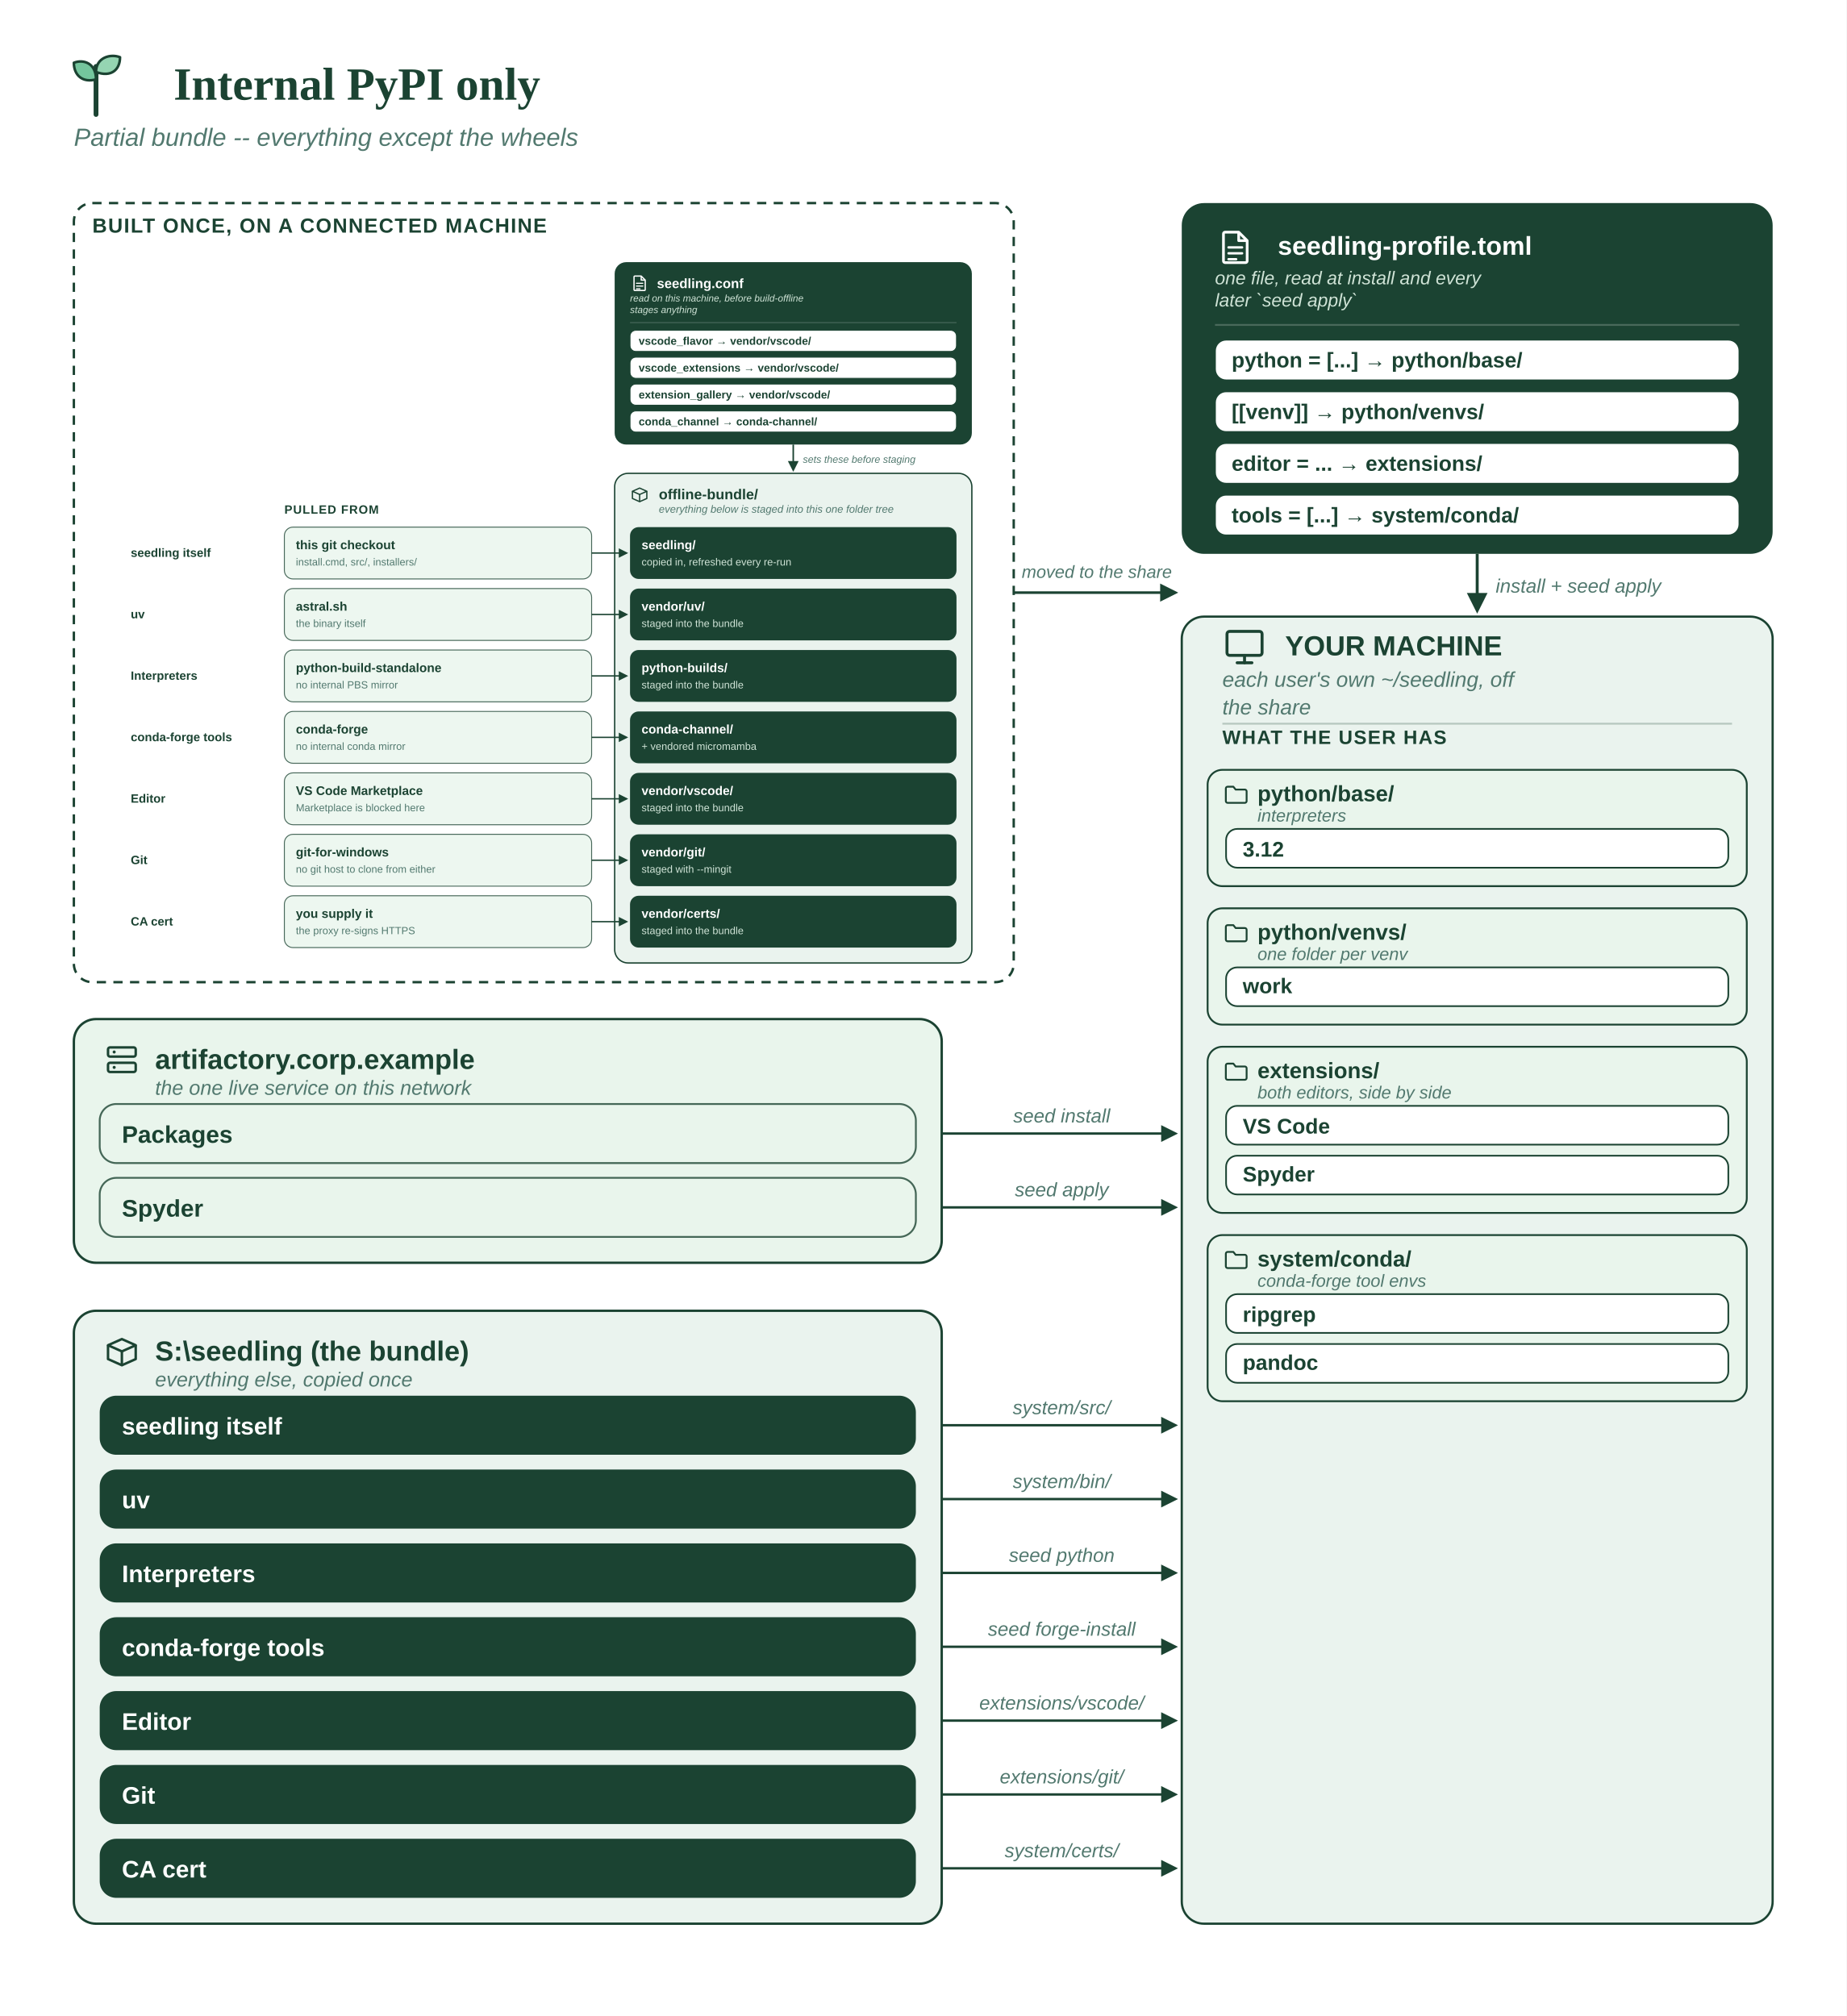
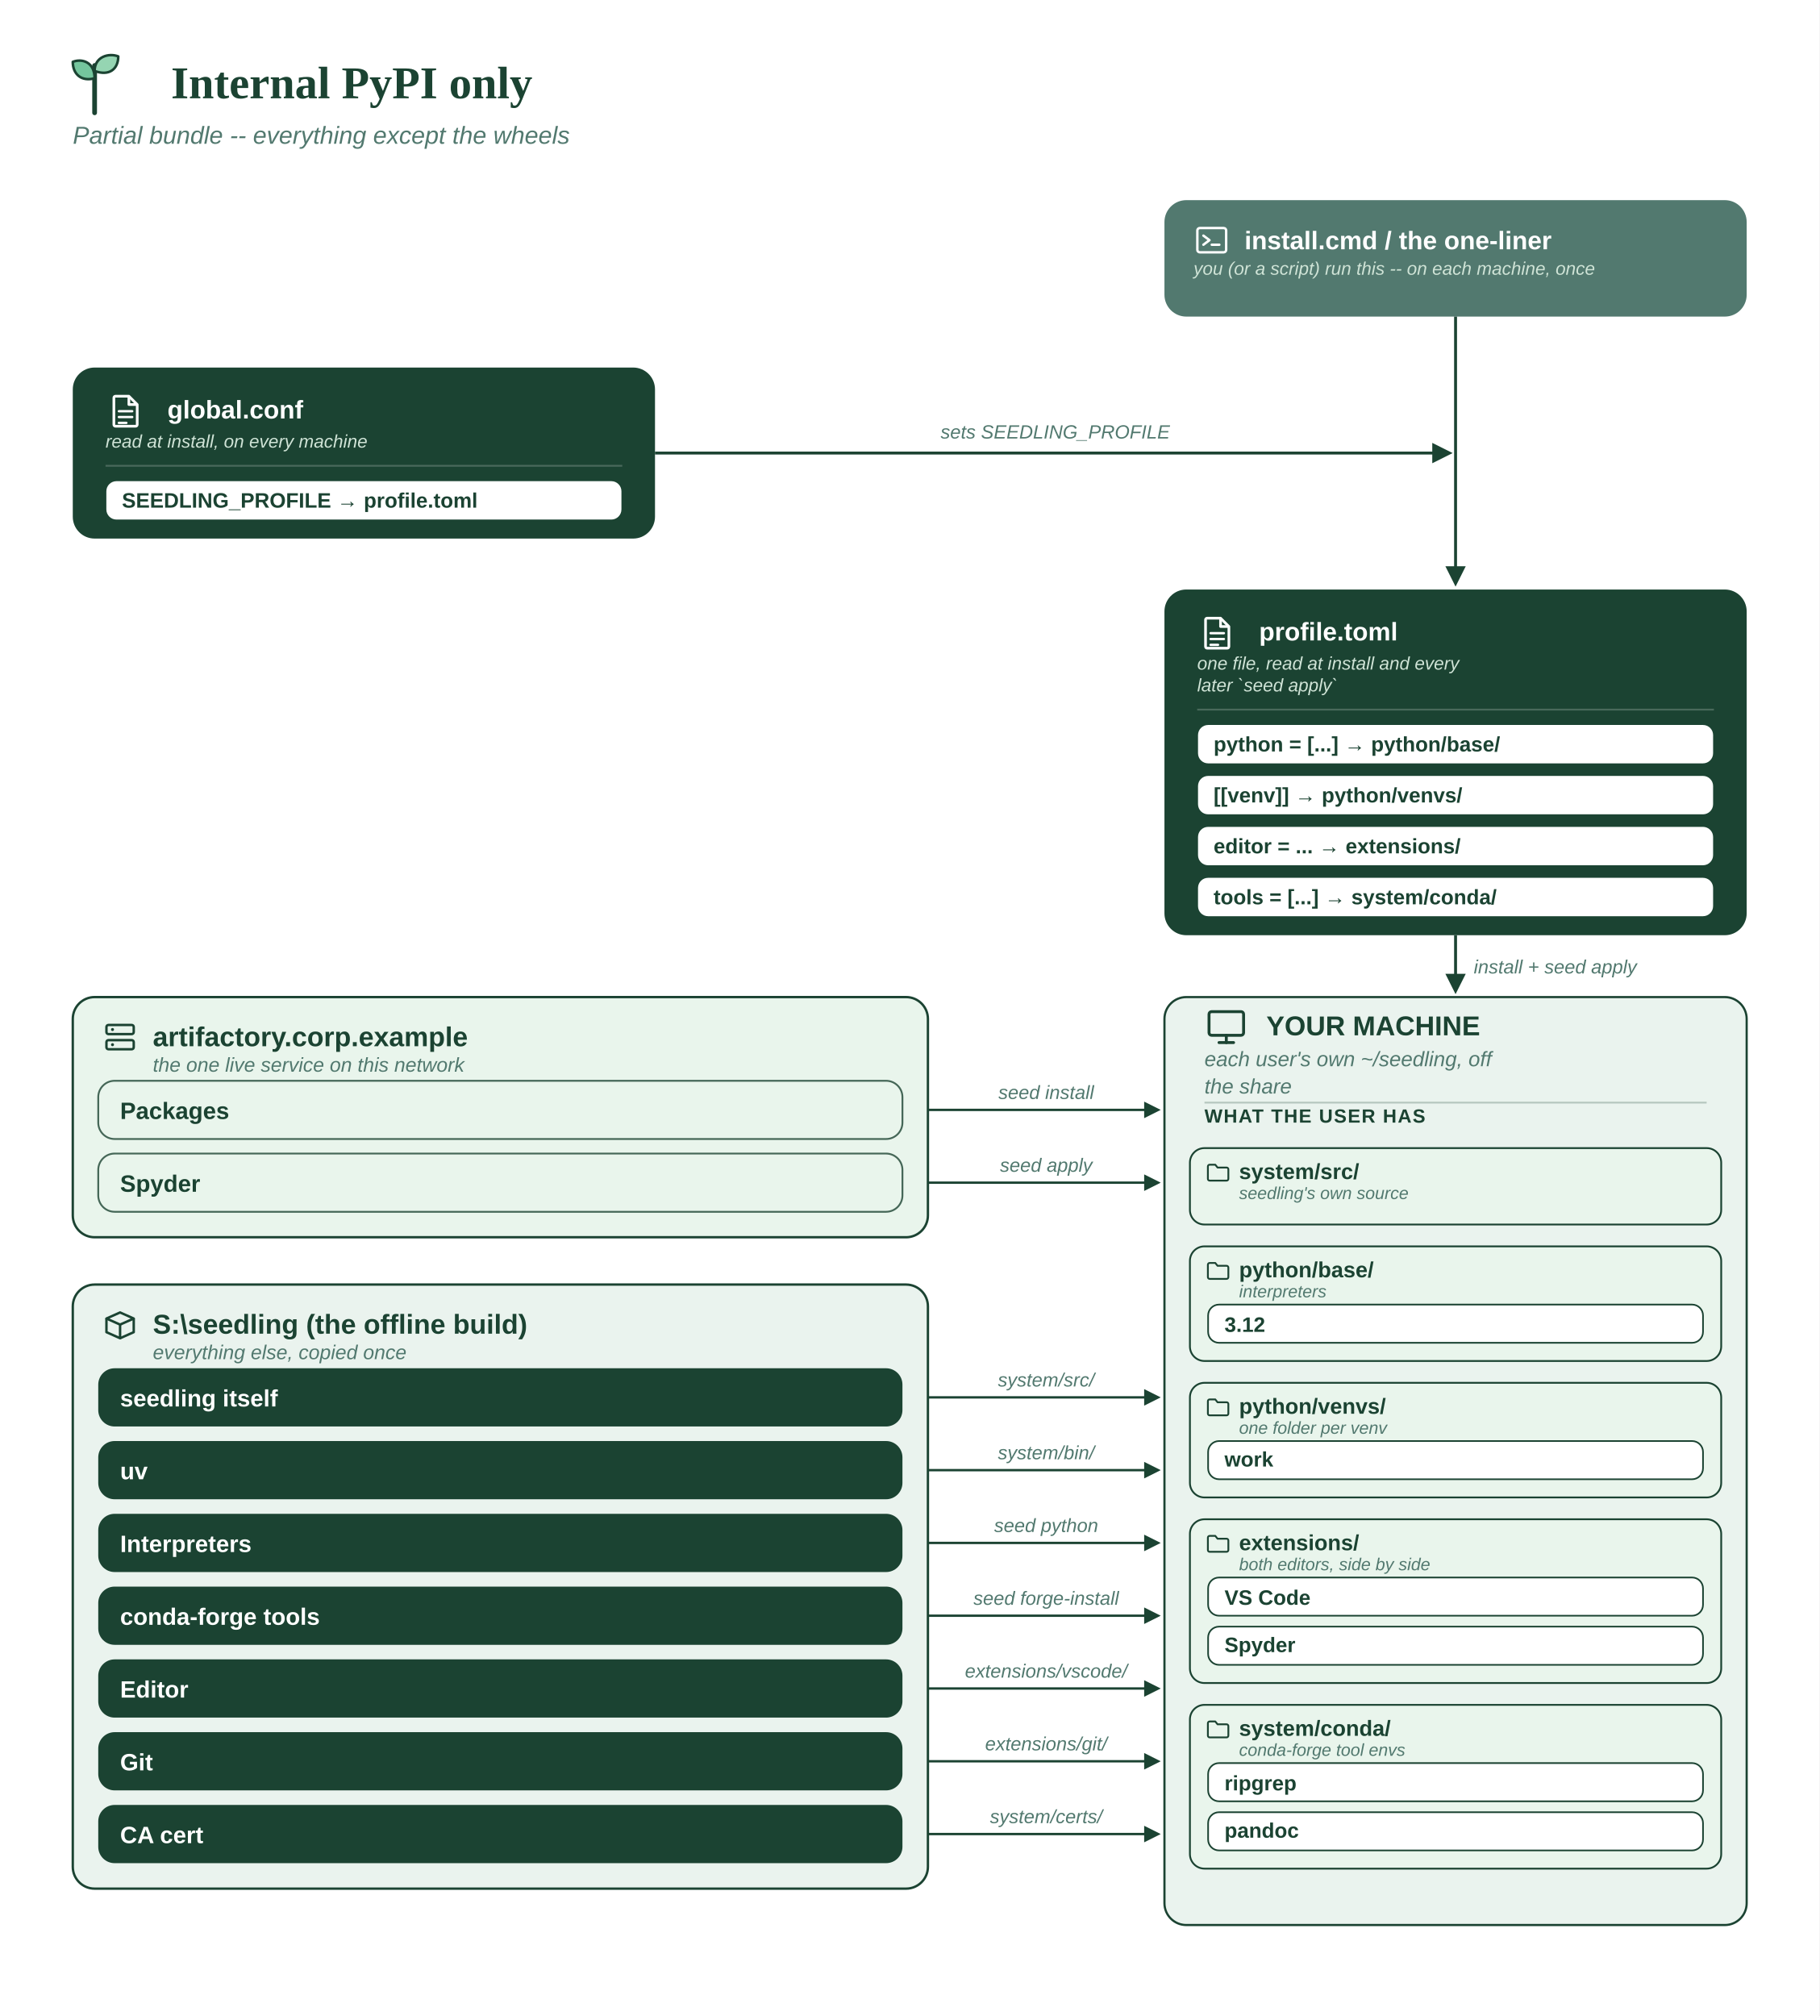
- <svg xmlns="http://www.w3.org/2000/svg" viewBox="0 0 1000 1092" font-family="Arial, Helvetica, sans-serif">
+ <svg xmlns="http://www.w3.org/2000/svg" viewBox="0 0 1000 1108" font-family="Arial, Helvetica, sans-serif">
  <defs>
    <defs>
      <style>
      .head  { font-family: Georgia, 'Times New Roman', serif; }
      .body  { font-family: Arial, Helvetica, sans-serif; }
      .fg    { fill: #1B4332; }
      .fw    { fill: #FFFFFF; }
      .fmute { fill: #52796F; }
    </style>
      <marker id="arrow" markerWidth="7" markerHeight="7" refX="5.5" refY="3.5" orient="auto">
        <path d="M0,0 L7,3.5 L0,7 Z" fill="#1B4332" />
      </marker>
      <symbol id="ic-cloud" viewBox="0 0 24 24">
        <path d="M6.5 18 C3.5 18 2 15.8 2 13.8 C2 11.6 3.8 10 5.8 10.1 C6.4 7.6 8.7 6 11.2 6.3 C13.6 6.6 15.4 8.6 15.5 11 C17.9 11.1 20 13 20 15.3 C20 17.4 18.2 18 17 18 Z" fill="none" stroke="currentColor" stroke-width="1.6" stroke-linejoin="round" />
      </symbol>
      <symbol id="ic-box" viewBox="0 0 24 24">
        <path d="M3 8 L12 4 L21 8 L12 12 Z" fill="none" stroke="currentColor" stroke-width="1.6" stroke-linejoin="round" />
        <path d="M3 8 V17 L12 21 V12" fill="none" stroke="currentColor" stroke-width="1.6" stroke-linejoin="round" />
        <path d="M21 8 V17 L12 21" fill="none" stroke="currentColor" stroke-width="1.6" stroke-linejoin="round" />
      </symbol>
      <symbol id="ic-server" viewBox="0 0 24 24">
        <rect x="3" y="4" width="18" height="6" rx="1.3" fill="none" stroke="currentColor" stroke-width="1.6" />
        <rect x="3" y="14" width="18" height="6" rx="1.3" fill="none" stroke="currentColor" stroke-width="1.6" />
        <circle cx="7" cy="7" r="1" fill="currentColor" />
        <circle cx="7" cy="17" r="1" fill="currentColor" />
      </symbol>
      <symbol id="ic-monitor" viewBox="0 0 24 24">
        <rect x="2.5" y="4" width="19" height="13" rx="1.4" fill="none" stroke="currentColor" stroke-width="1.6" />
        <line x1="8" y1="21" x2="16" y2="21" stroke="currentColor" stroke-width="1.6" stroke-linecap="round" />
        <line x1="12" y1="17" x2="12" y2="21" stroke="currentColor" stroke-width="1.6" stroke-linecap="round" />
      </symbol>
      <symbol id="ic-folder" viewBox="0 0 24 24">
        <path d="M3 6.5 C3 5.7 3.7 5 4.5 5 H9.5 L11.5 7.5 H19.5 C20.3 7.5 21 8.2 21 9 V17.5 C21 18.3 20.3 19 19.5 19 H4.5 C3.7 19 3 18.3 3 17.5 Z" fill="none" stroke="currentColor" stroke-width="1.6" stroke-linejoin="round" />
      </symbol>
      <symbol id="ic-doc" viewBox="0 0 24 24">
        <path d="M6 3 H14 L19 8 V20 C19 20.6 18.6 21 18 21 H6 C5.4 21 5 20.6 5 20 V4 C5 3.4 5.4 3 6 3 Z" fill="none" stroke="currentColor" stroke-width="1.6" stroke-linejoin="round" />
        <path d="M14 3 V8 H19" fill="none" stroke="currentColor" stroke-width="1.6" stroke-linejoin="round" />
        <line x1="8" y1="12" x2="16" y2="12" stroke="currentColor" stroke-width="1.4" stroke-linecap="round" />
        <line x1="8" y1="15.5" x2="16" y2="15.5" stroke="currentColor" stroke-width="1.4" stroke-linecap="round" />
        <line x1="8" y1="19" x2="12.5" y2="19" stroke="currentColor" stroke-width="1.4" stroke-linecap="round" />
      </symbol>
+       <symbol id="ic-terminal" viewBox="0 0 24 24">
+         <rect x="2.5" y="4" width="19" height="16" rx="1.6" fill="none" stroke="currentColor" stroke-width="1.6" />
+         <path d="M6.5 9 L10.5 12 L6.5 15" fill="none" stroke="currentColor" stroke-width="1.6" stroke-linecap="round" stroke-linejoin="round" />
+         <line x1="12" y1="15" x2="17" y2="15" stroke="currentColor" stroke-width="1.6" stroke-linecap="round" />
+       </symbol>
    </defs>
  </defs>
-   <rect x="0" y="0" width="1000" height="1092" fill="#FFFFFF" />
+   <rect x="0" y="0" width="1000" height="1108" fill="#FFFFFF" />
  <g transform="translate(40,20)">
    <path d="M12 42 V16" stroke="#1B4332" stroke-width="2.6" stroke-linecap="round" fill="none" />
    <path d="M12 23 C12 14 5 12 0 14 C0 21 5 25 12 23 Z" fill="#74C69D" stroke="#1B4332" stroke-width="1.4" stroke-linejoin="round" />
    <path d="M12 19 C12 11 20 9 25 11 C25 18 20 22 12 19 Z" fill="#95D5B2" stroke="#1B4332" stroke-width="1.4" stroke-linejoin="round" />
  </g>
  <text x="94" y="54" class="head fg" font-size="25" font-weight="700">Internal PyPI only</text>
  <text x="40" y="79" class="body fmute" font-size="13.5" font-style="italic">Partial bundle -- everything except the wheels</text>
-   <rect x="40" y="110" width="509" height="422" rx="10" fill="none" stroke="#1B4332" stroke-width="1.3" stroke-dasharray="5 4" />
-   <text x="50" y="126" class="body fg" font-size="11" font-weight="700" letter-spacing="0.6">BUILT ONCE, ON A CONNECTED MACHINE</text>
-   <g transform="translate(50.0,142.0) scale(0.52)">
-     <rect x="544" y="0" width="372" height="190" rx="12" fill="#1B4332" />
-     <use href="#ic-doc" x="560" y="12" width="20" height="20" color="#FFFFFF" />
-     <text x="588" y="27" class="body fw" font-size="14" font-weight="700">seedling.conf</text>
-     <text x="560" y="41" class="body" fill="#CFE3D6" font-size="10" font-style="italic">read on this machine, before build-offline</text>
-     <text x="560" y="53" class="body" fill="#CFE3D6" font-size="10" font-style="italic">stages anything</text>
-     <line x1="560" y1="63" x2="900" y2="63" stroke="#FFFFFF" stroke-width="1" opacity="0.2" />
-     <rect x="560" y="71" width="340" height="22" rx="6" fill="#FFFFFF" stroke="#1B4332" stroke-width="0.9" />
-     <text x="569" y="86" class="body fg" font-size="11.5" font-weight="600">vscode_flavor  →  vendor/vscode/</text>
-     <rect x="560" y="99" width="340" height="22" rx="6" fill="#FFFFFF" stroke="#1B4332" stroke-width="0.9" />
-     <text x="569" y="114" class="body fg" font-size="11.5" font-weight="600">vscode_extensions  →  vendor/vscode/</text>
-     <rect x="560" y="127" width="340" height="22" rx="6" fill="#FFFFFF" stroke="#1B4332" stroke-width="0.9" />
-     <text x="569" y="142" class="body fg" font-size="11.5" font-weight="600">extension_gallery  →  vendor/vscode/</text>
-     <rect x="560" y="155" width="340" height="22" rx="6" fill="#FFFFFF" stroke="#1B4332" stroke-width="0.9" />
-     <text x="569" y="170" class="body fg" font-size="11.5" font-weight="600">conda_channel  →  conda-channel/</text>
-     <line x1="730" y1="190" x2="730" y2="216" stroke="#1B4332" stroke-width="1.6" marker-end="url(#arrow)" />
-     <text x="740" y="209" class="body fmute" font-size="10.5" font-style="italic">sets these before staging</text>
-     <text x="200" y="262" class="body fg" font-size="12.5" font-weight="700" letter-spacing="0.8">PULLED FROM</text>
-     <rect x="544" y="220" width="372" height="510" rx="14" fill="#EAF3EE" stroke="#1B4332" stroke-width="1.4" />
-     <use href="#ic-box" x="560" y="232" width="20" height="20" color="#1B4332" />
-     <text x="590" y="247" class="body fg" font-size="15" font-weight="700">offline-bundle/</text>
-     <text x="590" y="261" class="body fmute" font-size="11" font-style="italic">everything below is staged into this one folder tree</text>
-     <text x="40" y="307" class="body fg" font-size="12.5" font-weight="700">seedling itself</text>
-     <rect x="200" y="276" width="320" height="54" rx="9" fill="#E9F5EC" stroke="#1B4332" stroke-width="1" opacity="0.8" />
-     <text x="212" y="299" class="body fg" font-size="13.0" font-weight="700">this git checkout</text>
-     <text x="212" y="316" class="body" fill="#52796F" font-size="10.8">install.cmd, src/, installers/</text>
-     <rect x="560" y="276" width="340" height="54" rx="9" fill="#1B4332" />
-     <text x="572" y="299" class="body fw" font-size="13.0" font-weight="700">seedling/</text>
-     <text x="572" y="316" class="body" fill="#CFE3D6" font-size="10.8">copied in, refreshed every re-run</text>
-     <line x1="520" y1="303" x2="556" y2="303" stroke="#1B4332" stroke-width="1.4" marker-end="url(#arrow)" />
-     <text x="40" y="371" class="body fg" font-size="12.5" font-weight="700">uv</text>
-     <rect x="200" y="340" width="320" height="54" rx="9" fill="#E9F5EC" stroke="#1B4332" stroke-width="1" opacity="0.8" />
-     <text x="212" y="363" class="body fg" font-size="13.0" font-weight="700">astral.sh</text>
-     <text x="212" y="380" class="body" fill="#52796F" font-size="10.8">the binary itself</text>
-     <rect x="560" y="340" width="340" height="54" rx="9" fill="#1B4332" />
-     <text x="572" y="363" class="body fw" font-size="13.0" font-weight="700">vendor/uv/</text>
-     <text x="572" y="380" class="body" fill="#CFE3D6" font-size="10.8">staged into the bundle</text>
-     <line x1="520" y1="367" x2="556" y2="367" stroke="#1B4332" stroke-width="1.4" marker-end="url(#arrow)" />
-     <text x="40" y="435" class="body fg" font-size="12.5" font-weight="700">Interpreters</text>
-     <rect x="200" y="404" width="320" height="54" rx="9" fill="#E9F5EC" stroke="#1B4332" stroke-width="1" opacity="0.8" />
-     <text x="212" y="427" class="body fg" font-size="13.0" font-weight="700">python-build-standalone</text>
-     <text x="212" y="444" class="body" fill="#52796F" font-size="10.8">no internal PBS mirror</text>
-     <rect x="560" y="404" width="340" height="54" rx="9" fill="#1B4332" />
-     <text x="572" y="427" class="body fw" font-size="13.0" font-weight="700">python-builds/</text>
-     <text x="572" y="444" class="body" fill="#CFE3D6" font-size="10.8">staged into the bundle</text>
-     <line x1="520" y1="431" x2="556" y2="431" stroke="#1B4332" stroke-width="1.4" marker-end="url(#arrow)" />
-     <text x="40" y="499" class="body fg" font-size="12.5" font-weight="700">conda-forge tools</text>
-     <rect x="200" y="468" width="320" height="54" rx="9" fill="#E9F5EC" stroke="#1B4332" stroke-width="1" opacity="0.8" />
-     <text x="212" y="491" class="body fg" font-size="13.0" font-weight="700">conda-forge</text>
-     <text x="212" y="508" class="body" fill="#52796F" font-size="10.8">no internal conda mirror</text>
-     <rect x="560" y="468" width="340" height="54" rx="9" fill="#1B4332" />
-     <text x="572" y="491" class="body fw" font-size="13.0" font-weight="700">conda-channel/</text>
-     <text x="572" y="508" class="body" fill="#CFE3D6" font-size="10.8">+ vendored micromamba</text>
-     <line x1="520" y1="495" x2="556" y2="495" stroke="#1B4332" stroke-width="1.4" marker-end="url(#arrow)" />
-     <text x="40" y="563" class="body fg" font-size="12.5" font-weight="700">Editor</text>
-     <rect x="200" y="532" width="320" height="54" rx="9" fill="#E9F5EC" stroke="#1B4332" stroke-width="1" opacity="0.8" />
-     <text x="212" y="555" class="body fg" font-size="13.0" font-weight="700">VS Code Marketplace</text>
-     <text x="212" y="572" class="body" fill="#52796F" font-size="10.8">Marketplace is blocked here</text>
-     <rect x="560" y="532" width="340" height="54" rx="9" fill="#1B4332" />
-     <text x="572" y="555" class="body fw" font-size="13.0" font-weight="700">vendor/vscode/</text>
-     <text x="572" y="572" class="body" fill="#CFE3D6" font-size="10.8">staged into the bundle</text>
-     <line x1="520" y1="559" x2="556" y2="559" stroke="#1B4332" stroke-width="1.4" marker-end="url(#arrow)" />
-     <text x="40" y="627" class="body fg" font-size="12.5" font-weight="700">Git</text>
-     <rect x="200" y="596" width="320" height="54" rx="9" fill="#E9F5EC" stroke="#1B4332" stroke-width="1" opacity="0.8" />
-     <text x="212" y="619" class="body fg" font-size="13.0" font-weight="700">git-for-windows</text>
-     <text x="212" y="636" class="body" fill="#52796F" font-size="10.8">no git host to clone from either</text>
-     <rect x="560" y="596" width="340" height="54" rx="9" fill="#1B4332" />
-     <text x="572" y="619" class="body fw" font-size="13.0" font-weight="700">vendor/git/</text>
-     <text x="572" y="636" class="body" fill="#CFE3D6" font-size="10.8">staged with --mingit</text>
-     <line x1="520" y1="623" x2="556" y2="623" stroke="#1B4332" stroke-width="1.4" marker-end="url(#arrow)" />
-     <text x="40" y="691" class="body fg" font-size="12.5" font-weight="700">CA cert</text>
-     <rect x="200" y="660" width="320" height="54" rx="9" fill="#E9F5EC" stroke="#1B4332" stroke-width="1" opacity="0.8" />
-     <text x="212" y="683" class="body fg" font-size="13.0" font-weight="700">you supply it</text>
-     <text x="212" y="700" class="body" fill="#52796F" font-size="10.8">the proxy re-signs HTTPS</text>
-     <rect x="560" y="660" width="340" height="54" rx="9" fill="#1B4332" />
-     <text x="572" y="683" class="body fw" font-size="13.0" font-weight="700">vendor/certs/</text>
-     <text x="572" y="700" class="body" fill="#CFE3D6" font-size="10.8">staged into the bundle</text>
-     <line x1="520" y1="687" x2="556" y2="687" stroke="#1B4332" stroke-width="1.4" marker-end="url(#arrow)" />
-   </g>
-   <line x1="549" y1="321" x2="636" y2="321" stroke="#1B4332" stroke-width="1.4" marker-end="url(#arrow)" />
-   <text x="594" y="313" text-anchor="middle" class="body fmute" font-size="9.5" font-style="italic">moved to the share</text>
-   <rect x="640" y="110" width="320" height="190" rx="12" fill="#1B4332" />
-   <use href="#ic-doc" x="658" y="123" width="22" height="22" color="#FFFFFF" />
-   <text x="692" y="138" class="body fw" font-size="14.0" font-weight="700">seedling-profile.toml</text>
-   <text x="658" y="154" class="body" fill="#CFE3D6" font-size="10" font-style="italic">one file, read at install and every</text>
-   <text x="658" y="166" class="body" fill="#CFE3D6" font-size="10" font-style="italic">later `seed apply`</text>
-   <line x1="658" y1="176" x2="942" y2="176" stroke="#FFFFFF" stroke-width="1" opacity="0.2" />
-   <rect x="658" y="184" width="284" height="22" rx="6" fill="#FFFFFF" stroke="#1B4332" stroke-width="0.9" />
-   <text x="667" y="199" class="body fg" font-size="11.5" font-weight="600">python = [...]  →  python/base/</text>
-   <rect x="658" y="212" width="284" height="22" rx="6" fill="#FFFFFF" stroke="#1B4332" stroke-width="0.9" />
-   <text x="667" y="227" class="body fg" font-size="11.5" font-weight="600">[[venv]]  →  python/venvs/</text>
-   <rect x="658" y="240" width="284" height="22" rx="6" fill="#FFFFFF" stroke="#1B4332" stroke-width="0.9" />
-   <text x="667" y="255" class="body fg" font-size="11.5" font-weight="600">editor = ...  →  extensions/</text>
-   <rect x="658" y="268" width="284" height="22" rx="6" fill="#FFFFFF" stroke="#1B4332" stroke-width="0.9" />
-   <text x="667" y="283" class="body fg" font-size="11.5" font-weight="600">tools = [...]  →  system/conda/</text>
-   <line x1="800" y1="300" x2="800" y2="330" stroke="#1B4332" stroke-width="1.6" marker-end="url(#arrow)" />
-   <text x="810" y="321" class="body fmute" font-size="10.5" font-style="italic">install + seed apply</text>
-   <rect x="640" y="334" width="320" height="708" rx="12" fill="#EAF3EE" stroke="#1B4332" stroke-width="1.2" />
-   <use href="#ic-monitor" x="662" y="338" width="24" height="24" color="#1B4332" />
-   <text x="696" y="355" class="body fg" font-size="15" font-weight="700">YOUR MACHINE</text>
-   <text x="662" y="372" class="body fmute" font-size="11.5" font-style="italic">each user's own ~/seedling, off</text>
-   <text x="662" y="387" class="body fmute" font-size="11.5" font-style="italic">the share</text>
-   <line x1="662" y1="392" x2="938" y2="392" stroke="#1B4332" stroke-width="1" opacity="0.25" />
-   <text x="662" y="403" class="body fg" font-size="10.5" font-weight="700" letter-spacing="0.6">WHAT THE USER HAS</text>
-   <rect x="654" y="417" width="292" height="63" rx="8" fill="#E9F5EC" stroke="#1B4332" stroke-width="1" />
-   <use href="#ic-folder" x="662" y="423" width="15" height="15" color="#1B4332" />
-   <text x="681" y="434" class="body fg" font-size="12.0" font-weight="700">python/base/</text>
-   <text x="681" y="445" class="body fmute" font-size="9.5" font-style="italic">interpreters</text>
-   <rect x="664" y="449" width="272" height="21" rx="6" fill="#FFFFFF" stroke="#1B4332" stroke-width="0.9" />
-   <text x="673" y="464" class="body fg" font-size="11.5" font-weight="600">3.12</text>
-   <rect x="654" y="492" width="292" height="63" rx="8" fill="#E9F5EC" stroke="#1B4332" stroke-width="1" />
-   <use href="#ic-folder" x="662" y="498" width="15" height="15" color="#1B4332" />
-   <text x="681" y="509" class="body fg" font-size="12.0" font-weight="700">python/venvs/</text>
-   <text x="681" y="520" class="body fmute" font-size="9.5" font-style="italic">one folder per venv</text>
-   <rect x="664" y="524" width="272" height="21" rx="6" fill="#FFFFFF" stroke="#1B4332" stroke-width="0.9" />
-   <text x="673" y="538" class="body fg" font-size="11.5" font-weight="600">work</text>
-   <rect x="654" y="567" width="292" height="90" rx="8" fill="#E9F5EC" stroke="#1B4332" stroke-width="1" />
-   <use href="#ic-folder" x="662" y="573" width="15" height="15" color="#1B4332" />
-   <text x="681" y="584" class="body fg" font-size="12.0" font-weight="700">extensions/</text>
-   <text x="681" y="595" class="body fmute" font-size="9.5" font-style="italic">both editors, side by side</text>
-   <rect x="664" y="599" width="272" height="21" rx="6" fill="#FFFFFF" stroke="#1B4332" stroke-width="0.9" />
-   <text x="673" y="614" class="body fg" font-size="11.5" font-weight="600">VS Code</text>
-   <rect x="664" y="626" width="272" height="21" rx="6" fill="#FFFFFF" stroke="#1B4332" stroke-width="0.9" />
-   <text x="673" y="640" class="body fg" font-size="11.5" font-weight="600">Spyder</text>
-   <rect x="654" y="669" width="292" height="90" rx="8" fill="#E9F5EC" stroke="#1B4332" stroke-width="1" />
-   <use href="#ic-folder" x="662" y="675" width="15" height="15" color="#1B4332" />
-   <text x="681" y="686" class="body fg" font-size="12.0" font-weight="700">system/conda/</text>
-   <text x="681" y="697" class="body fmute" font-size="9.5" font-style="italic">conda-forge tool envs</text>
-   <rect x="664" y="701" width="272" height="21" rx="6" fill="#FFFFFF" stroke="#1B4332" stroke-width="0.9" />
-   <text x="673" y="716" class="body fg" font-size="11.5" font-weight="600">ripgrep</text>
-   <rect x="664" y="728" width="272" height="21" rx="6" fill="#FFFFFF" stroke="#1B4332" stroke-width="0.9" />
-   <text x="673" y="742" class="body fg" font-size="11.5" font-weight="600">pandoc</text>
-   <rect x="40" y="552" width="470" height="132" rx="12" fill="#E9F5EC" stroke="#1B4332" stroke-width="1.3" />
-   <use href="#ic-server" x="56" y="564" width="20" height="20" color="#1B4332" />
-   <text x="84" y="579" class="body fg" font-size="15.0" font-weight="700">artifactory.corp.example</text>
-   <text x="84" y="593" class="body fmute" font-size="11.0" font-style="italic">the one live service on this network</text>
-   <rect x="54" y="598" width="442" height="32" rx="9" fill="#E9F5EC" stroke="#1B4332" stroke-width="1" opacity="0.8" />
-   <text x="66" y="619" class="body fg" font-size="13.0" font-weight="700">Packages</text>
-   <line x1="510" y1="614" x2="636" y2="614" stroke="#1B4332" stroke-width="1.3" marker-end="url(#arrow)" />
-   <text x="575" y="608" text-anchor="middle" class="body fmute" font-size="10.5" font-style="italic">seed install</text>
-   <rect x="54" y="638" width="442" height="32" rx="9" fill="#E9F5EC" stroke="#1B4332" stroke-width="1" opacity="0.8" />
-   <text x="66" y="659" class="body fg" font-size="13.0" font-weight="700">Spyder</text>
-   <line x1="510" y1="654" x2="636" y2="654" stroke="#1B4332" stroke-width="1.3" marker-end="url(#arrow)" />
-   <text x="575" y="648" text-anchor="middle" class="body fmute" font-size="10.5" font-style="italic">seed apply</text>
-   <rect x="40" y="710" width="470" height="332" rx="12" fill="#EAF3EE" stroke="#1B4332" stroke-width="1.3" />
-   <use href="#ic-box" x="56" y="722" width="20" height="20" color="#1B4332" />
-   <text x="84" y="737" class="body fg" font-size="15.0" font-weight="700">S:\seedling (the bundle)</text>
-   <text x="84" y="751" class="body fmute" font-size="11.0" font-style="italic">everything else, copied once</text>
-   <rect x="54" y="756" width="442" height="32" rx="9" fill="#1B4332" />
-   <text x="66" y="777" class="body fw" font-size="13.0" font-weight="700">seedling itself</text>
-   <line x1="510" y1="772" x2="636" y2="772" stroke="#1B4332" stroke-width="1.3" marker-end="url(#arrow)" />
-   <text x="575" y="766" text-anchor="middle" class="body fmute" font-size="10.5" font-style="italic">system/src/</text>
-   <rect x="54" y="796" width="442" height="32" rx="9" fill="#1B4332" />
-   <text x="66" y="817" class="body fw" font-size="13.0" font-weight="700">uv</text>
-   <line x1="510" y1="812" x2="636" y2="812" stroke="#1B4332" stroke-width="1.3" marker-end="url(#arrow)" />
-   <text x="575" y="806" text-anchor="middle" class="body fmute" font-size="10.5" font-style="italic">system/bin/</text>
-   <rect x="54" y="836" width="442" height="32" rx="9" fill="#1B4332" />
-   <text x="66" y="857" class="body fw" font-size="13.0" font-weight="700">Interpreters</text>
-   <line x1="510" y1="852" x2="636" y2="852" stroke="#1B4332" stroke-width="1.3" marker-end="url(#arrow)" />
-   <text x="575" y="846" text-anchor="middle" class="body fmute" font-size="10.5" font-style="italic">seed python</text>
-   <rect x="54" y="876" width="442" height="32" rx="9" fill="#1B4332" />
-   <text x="66" y="897" class="body fw" font-size="13.0" font-weight="700">conda-forge tools</text>
-   <line x1="510" y1="892" x2="636" y2="892" stroke="#1B4332" stroke-width="1.3" marker-end="url(#arrow)" />
-   <text x="575" y="886" text-anchor="middle" class="body fmute" font-size="10.5" font-style="italic">seed forge-install</text>
-   <rect x="54" y="916" width="442" height="32" rx="9" fill="#1B4332" />
-   <text x="66" y="937" class="body fw" font-size="13.0" font-weight="700">Editor</text>
-   <line x1="510" y1="932" x2="636" y2="932" stroke="#1B4332" stroke-width="1.3" marker-end="url(#arrow)" />
-   <text x="575" y="926" text-anchor="middle" class="body fmute" font-size="10.5" font-style="italic">extensions/vscode/</text>
-   <rect x="54" y="956" width="442" height="32" rx="9" fill="#1B4332" />
-   <text x="66" y="977" class="body fw" font-size="13.0" font-weight="700">Git</text>
-   <line x1="510" y1="972" x2="636" y2="972" stroke="#1B4332" stroke-width="1.3" marker-end="url(#arrow)" />
-   <text x="575" y="966" text-anchor="middle" class="body fmute" font-size="10.5" font-style="italic">extensions/git/</text>
-   <rect x="54" y="996" width="442" height="32" rx="9" fill="#1B4332" />
-   <text x="66" y="1017" class="body fw" font-size="13.0" font-weight="700">CA cert</text>
-   <line x1="510" y1="1012" x2="636" y2="1012" stroke="#1B4332" stroke-width="1.3" marker-end="url(#arrow)" />
-   <text x="575" y="1006" text-anchor="middle" class="body fmute" font-size="10.5" font-style="italic">system/certs/</text>
+   <rect x="640" y="110" width="320" height="64" rx="12" fill="#52796F" />
+   <use href="#ic-terminal" x="656" y="122" width="20" height="20" color="#FFFFFF" />
+   <text x="684" y="137" class="body fw" font-size="14.0" font-weight="700">install.cmd  /  the one-liner</text>
+   <text x="656" y="151" class="body" fill="#CFE3D6" font-size="10" font-style="italic">you (or a script) run this -- on each machine, once</text>
+   <line x1="800" y1="174" x2="800" y2="320" stroke="#1B4332" stroke-width="1.6" marker-end="url(#arrow)" />
+   <rect x="40" y="202" width="320" height="94" rx="12" fill="#1B4332" />
+   <use href="#ic-doc" x="58" y="215" width="22" height="22" color="#FFFFFF" />
+   <text x="92" y="230" class="body fw" font-size="14" font-weight="700">global.conf</text>
+   <text x="58" y="246" class="body" fill="#CFE3D6" font-size="10" font-style="italic">read at install, on every machine</text>
+   <line x1="58" y1="256" x2="342" y2="256" stroke="#FFFFFF" stroke-width="1" opacity="0.2" />
+   <rect x="58" y="264" width="284" height="22" rx="6" fill="#FFFFFF" stroke="#1B4332" stroke-width="0.9" />
+   <text x="67" y="279" class="body fg" font-size="11.5" font-weight="600">SEEDLING_PROFILE  →  profile.toml</text>
+   <line x1="360" y1="249" x2="796" y2="249" stroke="#1B4332" stroke-width="1.6" marker-end="url(#arrow)" />
+   <text x="580" y="241" text-anchor="middle" class="body fmute" font-size="10.5" font-style="italic">sets SEEDLING_PROFILE</text>
+   <rect x="640" y="324" width="320" height="190" rx="12" fill="#1B4332" />
+   <use href="#ic-doc" x="658" y="337" width="22" height="22" color="#FFFFFF" />
+   <text x="692" y="352" class="body fw" font-size="14.0" font-weight="700">profile.toml</text>
+   <text x="658" y="368" class="body" fill="#CFE3D6" font-size="10" font-style="italic">one file, read at install and every</text>
+   <text x="658" y="380" class="body" fill="#CFE3D6" font-size="10" font-style="italic">later `seed apply`</text>
+   <line x1="658" y1="390" x2="942" y2="390" stroke="#FFFFFF" stroke-width="1" opacity="0.2" />
+   <rect x="658" y="398" width="284" height="22" rx="6" fill="#FFFFFF" stroke="#1B4332" stroke-width="0.9" />
+   <text x="667" y="413" class="body fg" font-size="11.5" font-weight="600">python = [...]  →  python/base/</text>
+   <rect x="658" y="426" width="284" height="22" rx="6" fill="#FFFFFF" stroke="#1B4332" stroke-width="0.9" />
+   <text x="667" y="441" class="body fg" font-size="11.5" font-weight="600">[[venv]]  →  python/venvs/</text>
+   <rect x="658" y="454" width="284" height="22" rx="6" fill="#FFFFFF" stroke="#1B4332" stroke-width="0.9" />
+   <text x="667" y="469" class="body fg" font-size="11.5" font-weight="600">editor = ...  →  extensions/</text>
+   <rect x="658" y="482" width="284" height="22" rx="6" fill="#FFFFFF" stroke="#1B4332" stroke-width="0.9" />
+   <text x="667" y="497" class="body fg" font-size="11.5" font-weight="600">tools = [...]  →  system/conda/</text>
+   <line x1="800" y1="514" x2="800" y2="544" stroke="#1B4332" stroke-width="1.6" marker-end="url(#arrow)" />
+   <text x="810" y="535" class="body fmute" font-size="10.5" font-style="italic">install + seed apply</text>
+   <rect x="640" y="548" width="320" height="510" rx="12" fill="#EAF3EE" stroke="#1B4332" stroke-width="1.2" />
+   <use href="#ic-monitor" x="662" y="552" width="24" height="24" color="#1B4332" />
+   <text x="696" y="569" class="body fg" font-size="15" font-weight="700">YOUR MACHINE</text>
+   <text x="662" y="586" class="body fmute" font-size="11.5" font-style="italic">each user's own ~/seedling, off</text>
+   <text x="662" y="601" class="body fmute" font-size="11.5" font-style="italic">the share</text>
+   <line x1="662" y1="606" x2="938" y2="606" stroke="#1B4332" stroke-width="1" opacity="0.25" />
+   <text x="662" y="617" class="body fg" font-size="10.5" font-weight="700" letter-spacing="0.6">WHAT THE USER HAS</text>
+   <rect x="654" y="631" width="292" height="42" rx="8" fill="#E9F5EC" stroke="#1B4332" stroke-width="1" />
+   <use href="#ic-folder" x="662" y="637" width="15" height="15" color="#1B4332" />
+   <text x="681" y="648" class="body fg" font-size="12.0" font-weight="700">system/src/</text>
+   <text x="681" y="659" class="body fmute" font-size="9.5" font-style="italic">seedling's own source</text>
+   <rect x="654" y="685" width="292" height="63" rx="8" fill="#E9F5EC" stroke="#1B4332" stroke-width="1" />
+   <use href="#ic-folder" x="662" y="691" width="15" height="15" color="#1B4332" />
+   <text x="681" y="702" class="body fg" font-size="12.0" font-weight="700">python/base/</text>
+   <text x="681" y="713" class="body fmute" font-size="9.5" font-style="italic">interpreters</text>
+   <rect x="664" y="717" width="272" height="21" rx="6" fill="#FFFFFF" stroke="#1B4332" stroke-width="0.9" />
+   <text x="673" y="732" class="body fg" font-size="11.5" font-weight="600">3.12</text>
+   <rect x="654" y="760" width="292" height="63" rx="8" fill="#E9F5EC" stroke="#1B4332" stroke-width="1" />
+   <use href="#ic-folder" x="662" y="766" width="15" height="15" color="#1B4332" />
+   <text x="681" y="777" class="body fg" font-size="12.0" font-weight="700">python/venvs/</text>
+   <text x="681" y="788" class="body fmute" font-size="9.5" font-style="italic">one folder per venv</text>
+   <rect x="664" y="792" width="272" height="21" rx="6" fill="#FFFFFF" stroke="#1B4332" stroke-width="0.9" />
+   <text x="673" y="806" class="body fg" font-size="11.5" font-weight="600">work</text>
+   <rect x="654" y="835" width="292" height="90" rx="8" fill="#E9F5EC" stroke="#1B4332" stroke-width="1" />
+   <use href="#ic-folder" x="662" y="841" width="15" height="15" color="#1B4332" />
+   <text x="681" y="852" class="body fg" font-size="12.0" font-weight="700">extensions/</text>
+   <text x="681" y="863" class="body fmute" font-size="9.5" font-style="italic">both editors, side by side</text>
+   <rect x="664" y="867" width="272" height="21" rx="6" fill="#FFFFFF" stroke="#1B4332" stroke-width="0.9" />
+   <text x="673" y="882" class="body fg" font-size="11.5" font-weight="600">VS Code</text>
+   <rect x="664" y="894" width="272" height="21" rx="6" fill="#FFFFFF" stroke="#1B4332" stroke-width="0.9" />
+   <text x="673" y="908" class="body fg" font-size="11.5" font-weight="600">Spyder</text>
+   <rect x="654" y="937" width="292" height="90" rx="8" fill="#E9F5EC" stroke="#1B4332" stroke-width="1" />
+   <use href="#ic-folder" x="662" y="943" width="15" height="15" color="#1B4332" />
+   <text x="681" y="954" class="body fg" font-size="12.0" font-weight="700">system/conda/</text>
+   <text x="681" y="965" class="body fmute" font-size="9.5" font-style="italic">conda-forge tool envs</text>
+   <rect x="664" y="969" width="272" height="21" rx="6" fill="#FFFFFF" stroke="#1B4332" stroke-width="0.9" />
+   <text x="673" y="984" class="body fg" font-size="11.5" font-weight="600">ripgrep</text>
+   <rect x="664" y="996" width="272" height="21" rx="6" fill="#FFFFFF" stroke="#1B4332" stroke-width="0.9" />
+   <text x="673" y="1010" class="body fg" font-size="11.5" font-weight="600">pandoc</text>
+   <rect x="40" y="548" width="470" height="132" rx="12" fill="#E9F5EC" stroke="#1B4332" stroke-width="1.3" />
+   <use href="#ic-server" x="56" y="560" width="20" height="20" color="#1B4332" />
+   <text x="84" y="575" class="body fg" font-size="15.0" font-weight="700">artifactory.corp.example</text>
+   <text x="84" y="589" class="body fmute" font-size="11.0" font-style="italic">the one live service on this network</text>
+   <rect x="54" y="594" width="442" height="32" rx="9" fill="#E9F5EC" stroke="#1B4332" stroke-width="1" opacity="0.8" />
+   <text x="66" y="615" class="body fg" font-size="13.0" font-weight="700">Packages</text>
+   <line x1="510" y1="610" x2="636" y2="610" stroke="#1B4332" stroke-width="1.3" marker-end="url(#arrow)" />
+   <text x="575" y="604" text-anchor="middle" class="body fmute" font-size="10.5" font-style="italic">seed install</text>
+   <rect x="54" y="634" width="442" height="32" rx="9" fill="#E9F5EC" stroke="#1B4332" stroke-width="1" opacity="0.8" />
+   <text x="66" y="655" class="body fg" font-size="13.0" font-weight="700">Spyder</text>
+   <line x1="510" y1="650" x2="636" y2="650" stroke="#1B4332" stroke-width="1.3" marker-end="url(#arrow)" />
+   <text x="575" y="644" text-anchor="middle" class="body fmute" font-size="10.5" font-style="italic">seed apply</text>
+   <rect x="40" y="706" width="470" height="332" rx="12" fill="#EAF3EE" stroke="#1B4332" stroke-width="1.3" />
+   <use href="#ic-box" x="56" y="718" width="20" height="20" color="#1B4332" />
+   <text x="84" y="733" class="body fg" font-size="15.0" font-weight="700">S:\seedling (the offline build)</text>
+   <text x="84" y="747" class="body fmute" font-size="11.0" font-style="italic">everything else, copied once</text>
+   <rect x="54" y="752" width="442" height="32" rx="9" fill="#1B4332" />
+   <text x="66" y="773" class="body fw" font-size="13.0" font-weight="700">seedling itself</text>
+   <line x1="510" y1="768" x2="636" y2="768" stroke="#1B4332" stroke-width="1.3" marker-end="url(#arrow)" />
+   <text x="575" y="762" text-anchor="middle" class="body fmute" font-size="10.5" font-style="italic">system/src/</text>
+   <rect x="54" y="792" width="442" height="32" rx="9" fill="#1B4332" />
+   <text x="66" y="813" class="body fw" font-size="13.0" font-weight="700">uv</text>
+   <line x1="510" y1="808" x2="636" y2="808" stroke="#1B4332" stroke-width="1.3" marker-end="url(#arrow)" />
+   <text x="575" y="802" text-anchor="middle" class="body fmute" font-size="10.5" font-style="italic">system/bin/</text>
+   <rect x="54" y="832" width="442" height="32" rx="9" fill="#1B4332" />
+   <text x="66" y="853" class="body fw" font-size="13.0" font-weight="700">Interpreters</text>
+   <line x1="510" y1="848" x2="636" y2="848" stroke="#1B4332" stroke-width="1.3" marker-end="url(#arrow)" />
+   <text x="575" y="842" text-anchor="middle" class="body fmute" font-size="10.5" font-style="italic">seed python</text>
+   <rect x="54" y="872" width="442" height="32" rx="9" fill="#1B4332" />
+   <text x="66" y="893" class="body fw" font-size="13.0" font-weight="700">conda-forge tools</text>
+   <line x1="510" y1="888" x2="636" y2="888" stroke="#1B4332" stroke-width="1.3" marker-end="url(#arrow)" />
+   <text x="575" y="882" text-anchor="middle" class="body fmute" font-size="10.5" font-style="italic">seed forge-install</text>
+   <rect x="54" y="912" width="442" height="32" rx="9" fill="#1B4332" />
+   <text x="66" y="933" class="body fw" font-size="13.0" font-weight="700">Editor</text>
+   <line x1="510" y1="928" x2="636" y2="928" stroke="#1B4332" stroke-width="1.3" marker-end="url(#arrow)" />
+   <text x="575" y="922" text-anchor="middle" class="body fmute" font-size="10.5" font-style="italic">extensions/vscode/</text>
+   <rect x="54" y="952" width="442" height="32" rx="9" fill="#1B4332" />
+   <text x="66" y="973" class="body fw" font-size="13.0" font-weight="700">Git</text>
+   <line x1="510" y1="968" x2="636" y2="968" stroke="#1B4332" stroke-width="1.3" marker-end="url(#arrow)" />
+   <text x="575" y="962" text-anchor="middle" class="body fmute" font-size="10.5" font-style="italic">extensions/git/</text>
+   <rect x="54" y="992" width="442" height="32" rx="9" fill="#1B4332" />
+   <text x="66" y="1013" class="body fw" font-size="13.0" font-weight="700">CA cert</text>
+   <line x1="510" y1="1008" x2="636" y2="1008" stroke="#1B4332" stroke-width="1.3" marker-end="url(#arrow)" />
+   <text x="575" y="1002" text-anchor="middle" class="body fmute" font-size="10.5" font-style="italic">system/certs/</text>
</svg>
